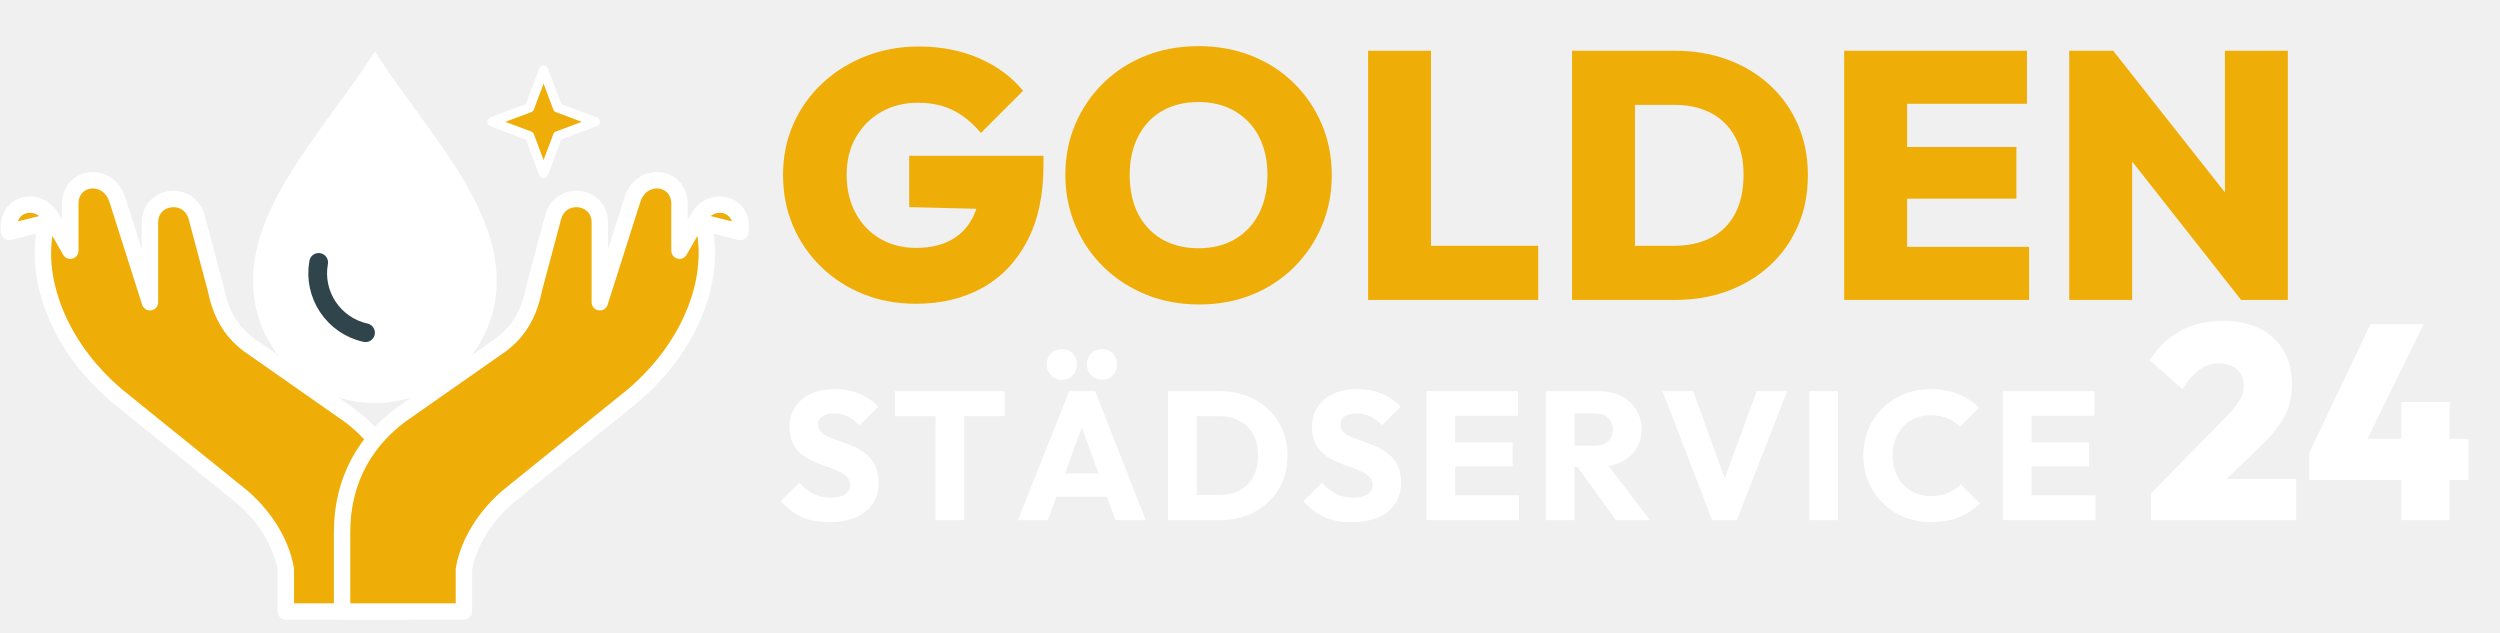
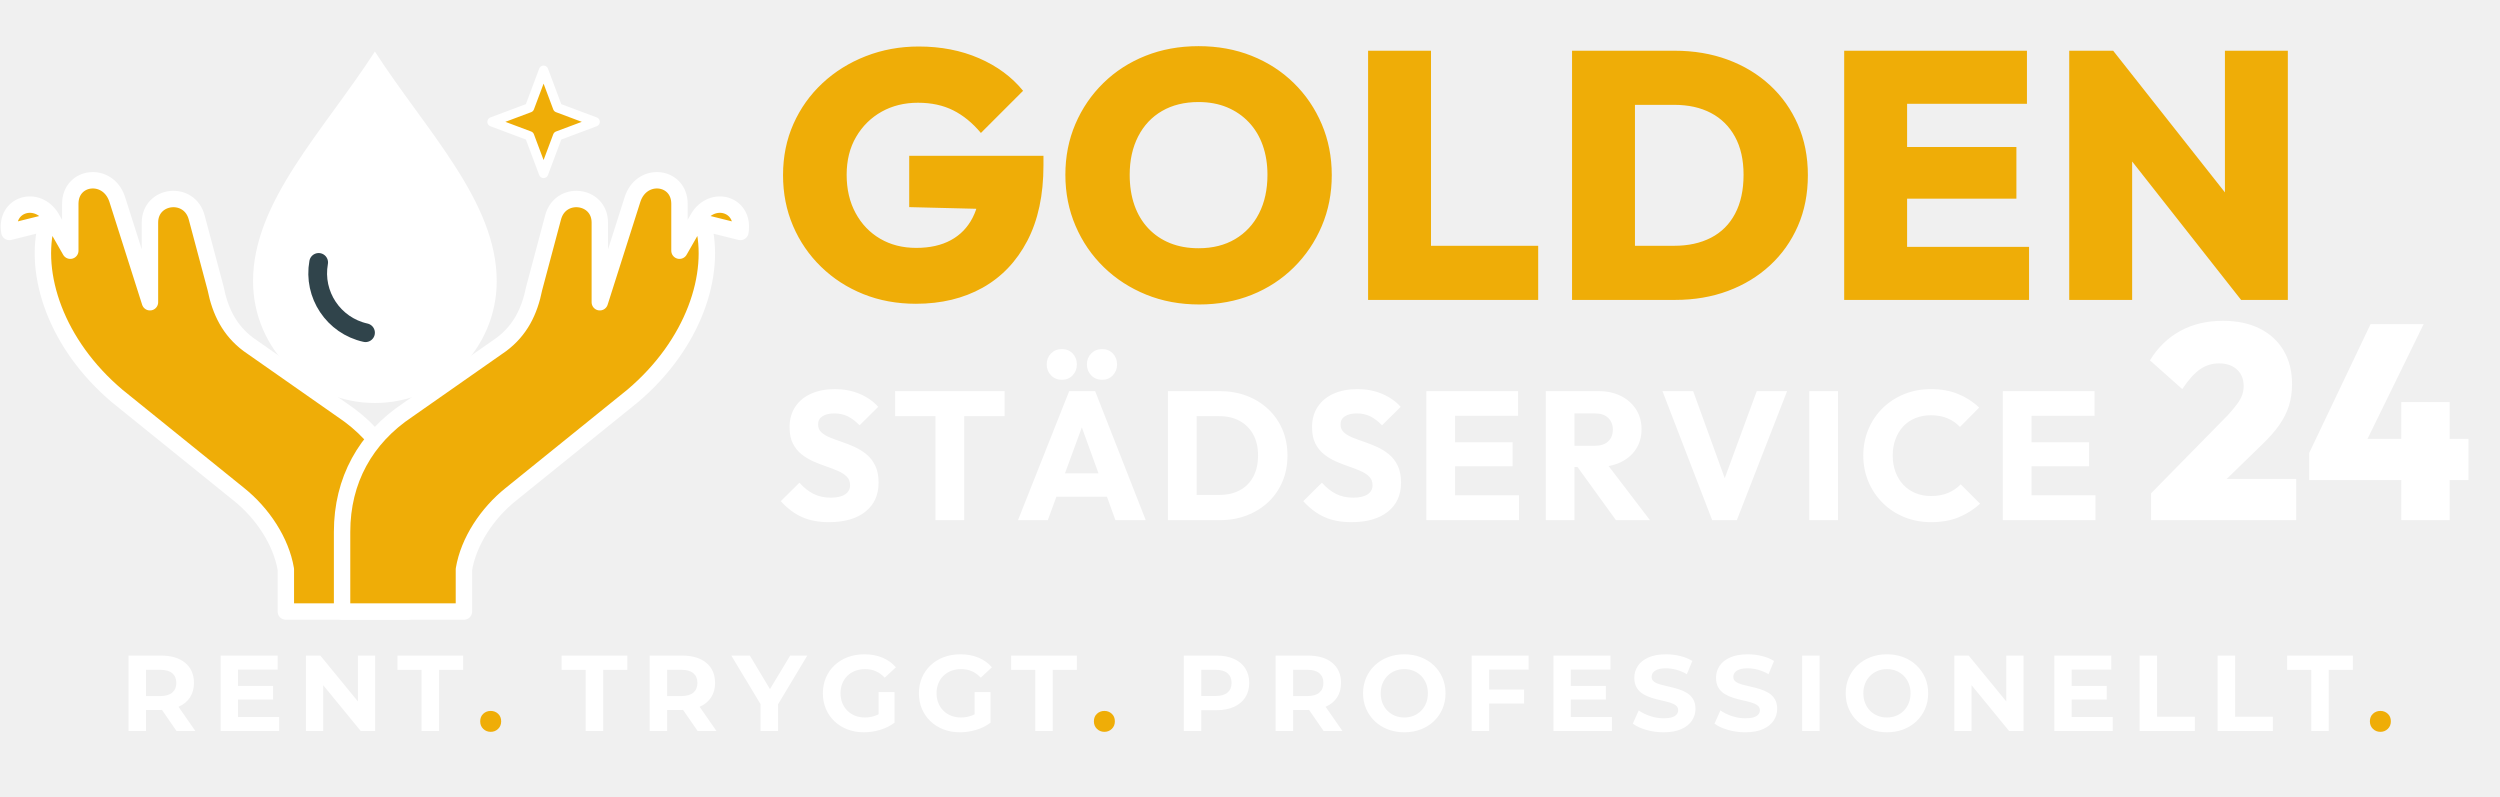
- <svg xmlns="http://www.w3.org/2000/svg" viewBox="0 0 1067 270" width="1067" height="270" role="img" aria-label="Golden Städservice 24">
+ <svg xmlns="http://www.w3.org/2000/svg" viewBox="0 0 1067 340" width="1067" height="340" role="img" aria-label="Golden Städservice 24 – Rent. Tryggt. Professionellt.">
  <g fill="#EFAD07" stroke="#FFFFFF" stroke-width="7" stroke-linejoin="round">
    <path d="M20 95c-6 22 4 52 30 74l52 42c10 8 18 20 20 32v18h52v-34c0-22-10-40-28-52l-40-28c-8-6-12-14-14-24l-8-30c-3-12-20-10-20 2v34l-14-44c-4-12-20-10-20 2v20l-8-14c-6-10-20-6-18 6z" />
    <path d="M300 95c6 22-4 52-30 74l-52 42c-10 8-18 20-20 32v18h-52v-34c0-22 10-40 28-52l40-28c8-6 12-14 14-24l8-30c3-12 20-10 20 2v34l14-44c4-12 20-10 20 2v20l8-14c6-10 20-6 18 6z" />
  </g>
  <path d="M160 22c22 34 52 64 52 98a52 52 0 0 1-104 0c0-34 30-64 52-98z" fill="#FFFFFF" />
  <path d="M136 112a26 26 0 0 0 20 30" fill="none" stroke="#0C232C" stroke-width="8" stroke-linecap="round" opacity=".85" />
  <path d="M232 30l6 16 16 6-16 6-6 16-6-16-16-6 16-6z" fill="#EFAD07" stroke="#FFFFFF" stroke-width="4" stroke-linejoin="round" />
  <path d="M390.9 129.65Q378.75 129.65 368.475 125.525Q358.2 121.4 350.475 113.9Q342.75 106.4 338.475 96.425Q334.2 86.45 334.2 74.75Q334.2 62.9 338.625 52.925Q343.05 42.95 351.0 35.525Q358.95 28.1 369.525 23.975Q380.1 19.85 392.1 19.85Q406.35 19.85 417.9 24.875Q429.45 29.9 436.65 38.75L418.65 56.75Q413.25 50.3 406.8 47.075Q400.35 43.85 391.8 43.85Q383.1 43.85 376.275 47.675Q369.45 51.5 365.4 58.4Q361.35 65.3 361.35 74.6Q361.35 83.9 365.175 90.95Q369.0 98.0 375.675 101.9Q382.35 105.8 391.05 105.8Q399.75 105.8 405.825 102.5Q411.9 99.2 415.125 92.9Q418.35 86.6 418.35 77.9L436.5 89.6L388.05 88.4V66.5H445.35V70.55Q445.35 89.6 438.45 102.8Q431.55 116.0 419.325 122.825Q407.1 129.65 390.9 129.65Z M511.85 129.95Q499.55 129.95 489.2 125.75Q478.85 121.55 471.125 114.05Q463.4 106.55 459.05 96.425Q454.7 86.3 454.7 74.6Q454.7 62.9 458.975 52.925Q463.25 42.95 470.9 35.45Q478.55 27.95 488.9 23.825Q499.25 19.7 511.55 19.7Q523.85 19.7 534.2 23.825Q544.55 27.95 552.2 35.45Q559.85 42.95 564.125 53.0Q568.4 63.05 568.4 74.75Q568.4 86.45 564.125 96.5Q559.85 106.55 552.2 114.125Q544.55 121.7 534.275 125.825Q524.0 129.95 511.85 129.95ZM511.55 105.95Q520.55 105.95 527.15 102.05Q533.75 98.15 537.35 91.1Q540.95 84.05 540.95 74.6Q540.95 67.7 538.925 62.0Q536.9 56.3 533.0 52.175Q529.1 48.05 523.7 45.8Q518.3 43.55 511.55 43.55Q502.55 43.55 495.95 47.375Q489.35 51.2 485.75 58.25Q482.15 65.3 482.15 74.6Q482.15 81.8 484.175 87.575Q486.2 93.35 490.1 97.475Q494.0 101.6 499.4 103.775Q504.8 105.95 511.55 105.95Z M583.9 128.0V21.65H610.75V128.0ZM605.2 128.0V104.9H656.5V128.0Z M689.1 128.0V104.9H714.6Q723.6 104.9 730.275 101.45Q736.95 98.0 740.55 91.175Q744.15 84.35 744.15 74.6Q744.15 65.0 740.475 58.325Q736.8 51.65 730.2 48.2Q723.6 44.75 714.6 44.75H687.9V21.65H714.75Q727.05 21.65 737.4 25.475Q747.75 29.3 755.4 36.35Q763.05 43.4 767.325 53.15Q771.6 62.9 771.6 74.75Q771.6 86.75 767.325 96.5Q763.05 106.25 755.4 113.3Q747.75 120.35 737.475 124.175Q727.2 128.0 715.05 128.0ZM670.95 128.0V21.65H697.8V128.0Z M787.1 128.0V21.65H813.95V128.0ZM808.4 128.0V105.35H866V128.0ZM808.4 84.8V62.75H860.6V84.8ZM808.4 44.3V21.65H865.1V44.3Z M883.15 128.0V21.65H901.9L910 43.4V128.0ZM956.5 128.0 894.4 49.1 901.9 21.65 964.15 100.55ZM956.5 128.0 949.6 105.65V21.65H976.45V128.0Z" fill="#EFAD07" />
  <path d="M353.84 222.858Q347.054 222.858 342.179 220.635Q337.304 218.412 333.248 213.888L341.204 206.01Q343.856 209.052 347.093 210.729Q350.33 212.406 354.62 212.406Q358.52 212.406 360.665 211.002Q362.81 209.598 362.81 207.102Q362.81 204.84 361.406 203.436Q360.002 202.032 357.701 201.018Q355.4 200.004 352.631 199.068Q349.862 198.132 347.132 196.923Q344.402 195.714 342.101 193.881Q339.8 192.048 338.396 189.279Q336.992 186.51 336.992 182.298Q336.992 177.228 339.449 173.562Q341.906 169.896 346.274 167.985Q350.642 166.074 356.336 166.074Q362.108 166.074 366.905 168.102Q371.702 170.13 374.822 173.64L366.866 181.518Q364.37 178.944 361.835 177.696Q359.3 176.448 356.102 176.448Q352.904 176.448 351.032 177.657Q349.16 178.866 349.16 181.128Q349.16 183.234 350.564 184.521Q351.968 185.808 354.269 186.744Q356.57 187.68 359.339 188.616Q362.108 189.552 364.838 190.8Q367.568 192.048 369.869 193.959Q372.17 195.87 373.574 198.795Q374.978 201.72 374.978 206.01Q374.978 213.888 369.362 218.373Q363.746 222.858 353.84 222.858Z M399.272 222.0V167.712H411.518V222.0ZM382.034 177.618V166.932H428.756V177.618Z M434.486 222.0 456.326 166.932H467.402L489.008 222.0H476.06L459.524 176.292H463.97L447.2 222.0ZM446.888 212.016V202.032H476.918V212.016ZM453.206 162.096Q450.398 162.096 448.565 160.185Q446.732 158.274 446.732 155.544Q446.732 152.736 448.565 150.864Q450.398 148.992 453.206 148.992Q456.014 148.992 457.808 150.864Q459.602 152.736 459.602 155.544Q459.602 158.274 457.808 160.185Q456.014 162.096 453.206 162.096ZM470.366 162.096Q467.558 162.096 465.725 160.185Q463.892 158.274 463.892 155.544Q463.892 152.736 465.725 150.864Q467.558 148.992 470.366 148.992Q473.174 148.992 474.968 150.864Q476.762 152.736 476.762 155.544Q476.762 158.274 474.968 160.185Q473.174 162.096 470.366 162.096Z M506.75 222.0V211.236H520.4Q525.392 211.236 529.136 209.247Q532.88 207.258 534.908 203.436Q536.936 199.614 536.936 194.388Q536.936 189.162 534.869 185.418Q532.802 181.674 529.097 179.646Q525.392 177.618 520.4 177.618H506.36V166.932H520.556Q526.796 166.932 532.061 168.921Q537.326 170.91 541.265 174.615Q545.204 178.32 547.349 183.351Q549.494 188.382 549.494 194.466Q549.494 200.472 547.349 205.542Q545.204 210.612 541.304 214.278Q537.404 217.944 532.139 219.972Q526.874 222.0 520.712 222.0ZM498.482 222.0V166.932H510.728V222.0Z M576.83 222.858Q570.044 222.858 565.169 220.635Q560.294 218.412 556.238 213.888L564.194 206.01Q566.846 209.052 570.083 210.729Q573.32 212.406 577.61 212.406Q581.51 212.406 583.655 211.002Q585.8 209.598 585.8 207.102Q585.8 204.84 584.396 203.436Q582.992 202.032 580.691 201.018Q578.39 200.004 575.621 199.068Q572.852 198.132 570.122 196.923Q567.392 195.714 565.091 193.881Q562.79 192.048 561.386 189.279Q559.982 186.51 559.982 182.298Q559.982 177.228 562.439 173.562Q564.896 169.896 569.264 167.985Q573.632 166.074 579.326 166.074Q585.098 166.074 589.895 168.102Q594.692 170.13 597.812 173.64L589.856 181.518Q587.36 178.944 584.825 177.696Q582.29 176.448 579.092 176.448Q575.894 176.448 574.022 177.657Q572.15 178.866 572.15 181.128Q572.15 183.234 573.554 184.521Q574.958 185.808 577.259 186.744Q579.56 187.68 582.329 188.616Q585.098 189.552 587.828 190.8Q590.558 192.048 592.859 193.959Q595.16 195.87 596.564 198.795Q597.968 201.72 597.968 206.01Q597.968 213.888 592.352 218.373Q586.736 222.858 576.83 222.858Z M608.768 222.0V166.932H621.014V222.0ZM618.128 222.0V211.392H648.314V222.0ZM618.128 198.99V188.772H645.584V198.99ZM618.128 177.462V166.932H647.924V177.462Z M669.098 199.302V190.254H680.72Q684.386 190.254 686.375 188.382Q688.364 186.51 688.364 183.312Q688.364 180.348 686.414 178.398Q684.464 176.448 680.798 176.448H669.098V166.932H682.202Q687.662 166.932 691.796 168.999Q695.93 171.066 698.27 174.732Q700.61 178.398 700.61 183.156Q700.61 187.992 698.27 191.619Q695.93 195.246 691.718 197.274Q687.506 199.302 681.812 199.302ZM659.738 222.0V166.932H671.984V222.0ZM689.69 222.0 672.53 198.288 683.762 195.246 704.198 222.0Z M730.754 222.0 709.538 166.932H722.642L738.788 211.47H733.406L749.786 166.932H762.734L741.284 222.0Z M772.208 222.0V166.932H784.454V222.0Z M824.192 222.858Q818.03 222.858 812.765 220.713Q807.5 218.568 803.561 214.668Q799.622 210.768 797.438 205.581Q795.254 200.394 795.254 194.388Q795.254 188.382 797.438 183.195Q799.622 178.008 803.522 174.186Q807.422 170.364 812.687 168.219Q817.952 166.074 824.114 166.074Q830.666 166.074 835.775 168.18Q840.884 170.286 844.706 173.952L836.516 182.22Q834.332 179.88 831.251 178.554Q828.17 177.228 824.114 177.228Q820.526 177.228 817.523 178.437Q814.52 179.646 812.375 181.908Q810.23 184.17 809.021 187.368Q807.812 190.566 807.812 194.388Q807.812 198.288 809.021 201.486Q810.23 204.684 812.375 206.946Q814.52 209.208 817.523 210.456Q820.526 211.704 824.114 211.704Q828.326 211.704 831.446 210.378Q834.566 209.052 836.828 206.712L845.096 214.98Q841.118 218.646 836.009 220.752Q830.9 222.858 824.192 222.858Z M854.804 222.0V166.932H867.05V222.0ZM864.164 222.0V211.392H894.35V222.0ZM864.164 198.99V188.772H891.62V198.99ZM864.164 177.462V166.932H893.96V177.462Z" fill="#FFFFFF" />
  <path d="M918.066 210.554 950.87 177.16Q953.23 174.564 954.764 172.499Q956.298 170.434 956.947 168.605Q957.596 166.776 957.596 164.77Q957.596 160.286 954.705 157.69Q951.814 155.094 947.094 155.094Q942.61 155.094 938.952 157.631Q935.294 160.168 931.4 166.068L917.594 153.796Q922.668 145.536 930.574 141.229Q938.48 136.922 948.746 136.922Q957.832 136.922 964.44 140.226Q971.048 143.53 974.647 149.607Q978.246 155.684 978.246 163.944Q978.246 168.9 976.948 173.089Q975.65 177.278 972.818 181.349Q969.986 185.42 965.266 189.904L943.554 211.026ZM918.066 222.0V210.554L935.648 204.418H980.016V222.0Z M985.562 193.326 1011.758 138.338H1034.414L1007.51 193.326ZM985.562 204.89V193.326L991.698 187.308H1053.53V204.89ZM1024.856 222.0V171.614H1045.506V222.0Z" fill="#FFFFFF" />
+   <path d="M54.855 312.0V279.8H68.592Q75.332 279.8 79.057 282.913Q82.782 286.027 82.782 291.472Q82.782 295.059 81.085 297.653Q79.389 300.247 76.252 301.631Q73.116 303.016 68.774 303.016H58.993L62.324 299.775V312.0ZM75.35 312.0 67.271 300.298H75.246L83.389 312.0ZM62.324 300.582 58.993 297.076H68.39Q71.81 297.076 73.529 295.592Q75.248 294.108 75.248 291.472Q75.248 288.808 73.529 287.338Q71.81 285.868 68.39 285.868H58.993L62.324 282.334Z M94.185 312.0V279.8H118.499V285.795H101.581V306.005H119.125V312.0ZM101.04 298.553V292.759H116.557V298.553Z M130.571 312.0V279.8H136.719L155.732 303.004H152.758V279.8H160.118V312.0H153.969L134.957 288.796H137.931V312.0Z M179.917 312.0V285.886H169.627V279.8H197.678V285.886H187.387V312.0Z  M249.975 312.0V285.886H239.685V279.8H267.736V285.886H257.445V312.0Z M277.265 312.0V279.8H291.002Q297.742 279.8 301.467 282.913Q305.192 286.027 305.192 291.472Q305.192 295.059 303.495 297.653Q301.799 300.247 298.662 301.631Q295.526 303.016 291.184 303.016H281.403L284.734 299.775V312.0ZM297.76 312.0 289.681 300.298H297.656L305.799 312.0ZM284.734 300.582 281.403 297.076H290.8Q294.22 297.076 295.939 295.592Q297.658 294.108 297.658 291.472Q297.658 288.808 295.939 287.338Q294.22 285.868 290.8 285.868H281.403L284.734 282.334Z M324.597 312.0V298.849L326.304 303.365L312.12 279.8H320.049L330.883 297.867H326.35L337.248 279.8H344.544L330.396 303.365L332.067 298.849V312.0Z M368.743 312.542Q364.944 312.542 361.738 311.323Q358.532 310.104 356.173 307.864Q353.813 305.623 352.507 302.583Q351.201 299.543 351.201 295.9Q351.201 292.257 352.507 289.217Q353.813 286.177 356.196 283.936Q358.578 281.696 361.802 280.477Q365.026 279.258 368.889 279.258Q373.174 279.258 376.604 280.674Q380.033 282.09 382.36 284.802L377.607 289.227Q375.839 287.368 373.777 286.471Q371.715 285.574 369.247 285.574Q366.926 285.574 364.991 286.32Q363.056 287.067 361.656 288.444Q360.255 289.821 359.495 291.709Q358.735 293.598 358.735 295.9Q358.735 298.138 359.495 300.036Q360.255 301.933 361.656 303.324Q363.056 304.715 364.959 305.471Q366.862 306.226 369.165 306.226Q371.393 306.226 373.474 305.508Q375.555 304.79 377.561 303.077L381.774 308.448Q379.135 310.453 375.668 311.498Q372.201 312.542 368.743 312.542ZM381.774 308.448 374.98 307.484V295.387H381.774Z M409.729 312.542Q405.93 312.542 402.724 311.323Q399.518 310.104 397.159 307.864Q394.799 305.623 393.493 302.583Q392.187 299.543 392.187 295.9Q392.187 292.257 393.493 289.217Q394.799 286.177 397.182 283.936Q399.564 281.696 402.788 280.477Q406.012 279.258 409.875 279.258Q414.16 279.258 417.59 280.674Q421.019 282.09 423.346 284.802L418.593 289.227Q416.825 287.368 414.763 286.471Q412.701 285.574 410.233 285.574Q407.912 285.574 405.977 286.32Q404.042 287.067 402.642 288.444Q401.241 289.821 400.481 291.709Q399.721 293.598 399.721 295.9Q399.721 298.138 400.481 300.036Q401.241 301.933 402.642 303.324Q404.042 304.715 405.945 305.471Q407.848 306.226 410.151 306.226Q412.379 306.226 414.46 305.508Q416.541 304.79 418.547 303.077L422.76 308.448Q420.121 310.453 416.654 311.498Q413.187 312.542 409.729 312.542ZM422.76 308.448 415.966 307.484V295.387H422.76Z M441.841 312.0V285.886H431.551V279.8H459.602V285.886H449.311V312.0Z  M505.241 312.0V279.8H519.16Q523.502 279.8 526.638 281.203Q529.775 282.605 531.471 285.231Q533.168 287.857 533.168 291.472Q533.168 295.059 531.471 297.676Q529.775 300.293 526.638 301.705Q523.502 303.117 519.16 303.117H509.379L512.71 299.775V312.0ZM512.71 300.582 509.379 297.048H518.776Q522.196 297.048 523.915 295.578Q525.634 294.108 525.634 291.472Q525.634 288.808 523.915 287.338Q522.196 285.868 518.776 285.868H509.379L512.71 282.334Z M544.433 312.0V279.8H558.17Q564.91 279.8 568.635 282.913Q572.36 286.027 572.36 291.472Q572.36 295.059 570.663 297.653Q568.967 300.247 565.83 301.631Q562.694 303.016 558.352 303.016H548.571L551.902 299.775V312.0ZM564.928 312.0 556.849 300.298H564.824L572.967 312.0ZM551.902 300.582 548.571 297.076H557.968Q561.388 297.076 563.107 295.592Q564.826 294.108 564.826 291.472Q564.826 288.808 563.107 287.338Q561.388 285.868 557.968 285.868H548.571L551.902 282.334Z M599.383 312.542Q595.581 312.542 592.351 311.3Q589.121 310.058 586.752 307.808Q584.384 305.559 583.068 302.526Q581.753 299.493 581.753 295.891Q581.753 292.29 583.068 289.269Q584.384 286.249 586.756 283.991Q589.128 281.734 592.347 280.496Q595.566 279.258 599.368 279.258Q603.185 279.258 606.388 280.491Q609.592 281.724 611.958 283.973Q614.324 286.221 615.639 289.251Q616.955 292.281 616.955 295.894Q616.955 299.507 615.639 302.547Q614.324 305.587 611.958 307.831Q609.592 310.076 606.388 311.309Q603.185 312.542 599.383 312.542ZM599.367 306.226Q601.524 306.226 603.351 305.476Q605.177 304.725 606.539 303.347Q607.901 301.97 608.661 300.078Q609.421 298.186 609.421 295.892Q609.421 293.598 608.664 291.716Q607.907 289.835 606.544 288.456Q605.181 287.077 603.353 286.325Q601.526 285.574 599.369 285.574Q597.211 285.574 595.377 286.326Q593.542 287.078 592.174 288.459Q590.806 289.84 590.047 291.724Q589.287 293.607 589.287 295.891Q589.287 298.175 590.045 300.067Q590.804 301.959 592.169 303.346Q593.535 304.733 595.372 305.48Q597.21 306.226 599.367 306.226Z M628.107 312.0V279.8H652.421V285.795H635.576V312.0ZM635.007 300.28V294.285H650.479V300.28Z M663.021 312.0V279.8H687.335V285.795H670.417V306.005H687.961V312.0ZM669.876 298.553V292.759H685.393V298.553Z M709.997 312.542Q706.143 312.542 702.593 311.511Q699.043 310.48 696.883 308.841L699.407 303.205Q701.458 304.678 704.301 305.622Q707.143 306.565 710.033 306.565Q712.264 306.565 713.619 306.123Q714.974 305.68 715.61 304.9Q716.246 304.12 716.246 303.124Q716.246 301.834 715.224 301.064Q714.203 300.295 712.546 299.811Q710.89 299.327 708.893 298.894Q706.896 298.462 704.89 297.832Q702.884 297.202 701.227 296.185Q699.571 295.169 698.549 293.499Q697.528 291.83 697.528 289.254Q697.528 286.514 699.012 284.247Q700.497 281.98 703.513 280.619Q706.529 279.258 711.108 279.258Q714.124 279.258 717.076 279.976Q720.028 280.694 722.281 282.092L719.958 287.738Q717.733 286.458 715.46 285.846Q713.188 285.235 711.044 285.235Q708.869 285.235 707.505 285.733Q706.141 286.231 705.528 287.051Q704.915 287.872 704.915 288.896Q704.915 290.168 705.936 290.929Q706.958 291.689 708.614 292.15Q710.271 292.611 712.277 293.048Q714.283 293.486 716.28 294.102Q718.277 294.718 719.933 295.721Q721.59 296.723 722.611 298.384Q723.633 300.044 723.633 302.574Q723.633 305.268 722.134 307.535Q720.636 309.802 717.615 311.172Q714.595 312.542 709.997 312.542Z M744.865 312.542Q741.011 312.542 737.461 311.511Q733.911 310.48 731.751 308.841L734.275 303.205Q736.326 304.678 739.169 305.622Q742.011 306.565 744.901 306.565Q747.132 306.565 748.487 306.123Q749.842 305.68 750.478 304.9Q751.114 304.12 751.114 303.124Q751.114 301.834 750.092 301.064Q749.071 300.295 747.414 299.811Q745.758 299.327 743.761 298.894Q741.764 298.462 739.758 297.832Q737.752 297.202 736.095 296.185Q734.439 295.169 733.417 293.499Q732.396 291.83 732.396 289.254Q732.396 286.514 733.88 284.247Q735.365 281.98 738.381 280.619Q741.397 279.258 745.976 279.258Q748.992 279.258 751.944 279.976Q754.896 280.694 757.149 282.092L754.826 287.738Q752.601 286.458 750.328 285.846Q748.056 285.235 745.912 285.235Q743.737 285.235 742.373 285.733Q741.009 286.231 740.396 287.051Q739.783 287.872 739.783 288.896Q739.783 290.168 740.804 290.929Q741.826 291.689 743.482 292.15Q745.139 292.611 747.145 293.048Q749.151 293.486 751.148 294.102Q753.145 294.718 754.801 295.721Q756.458 296.723 757.479 298.384Q758.501 300.044 758.501 302.574Q758.501 305.268 757.002 307.535Q755.504 309.802 752.483 311.172Q749.463 312.542 744.865 312.542Z M769.143 312.0V279.8H776.612V312.0Z M805.371 312.542Q801.569 312.542 798.339 311.3Q795.109 310.058 792.74 307.808Q790.372 305.559 789.056 302.526Q787.741 299.493 787.741 295.891Q787.741 292.29 789.056 289.269Q790.372 286.249 792.744 283.991Q795.116 281.734 798.335 280.496Q801.554 279.258 805.356 279.258Q809.173 279.258 812.376 280.491Q815.58 281.724 817.946 283.973Q820.312 286.221 821.627 289.251Q822.943 292.281 822.943 295.894Q822.943 299.507 821.627 302.547Q820.312 305.587 817.946 307.831Q815.58 310.076 812.376 311.309Q809.173 312.542 805.371 312.542ZM805.355 306.226Q807.512 306.226 809.339 305.476Q811.165 304.725 812.527 303.347Q813.889 301.97 814.649 300.078Q815.409 298.186 815.409 295.892Q815.409 293.598 814.652 291.716Q813.895 289.835 812.532 288.456Q811.169 287.077 809.341 286.325Q807.514 285.574 805.357 285.574Q803.199 285.574 801.365 286.326Q799.53 287.078 798.162 288.459Q796.794 289.84 796.035 291.724Q795.275 293.607 795.275 295.891Q795.275 298.175 796.033 300.067Q796.792 301.959 798.157 303.346Q799.523 304.733 801.36 305.48Q803.198 306.226 805.355 306.226Z M834.095 312.0V279.8H840.243L859.256 303.004H856.282V279.8H863.642V312.0H857.493L838.481 288.796H841.455V312.0Z M876.783 312.0V279.8H901.097V285.795H884.179V306.005H901.723V312.0ZM883.638 298.553V292.759H899.155V298.553Z M913.169 312.0V279.8H920.638V305.914H936.756V312.0Z M946.473 312.0V279.8H953.942V305.914H970.06V312.0Z M986.435 312.0V285.886H976.145V279.8H1004.196V285.886H993.905V312.0Z" fill="#FFFFFF" />
+   <path d="M209.439 312.349Q207.557 312.349 206.253 311.086Q204.949 309.824 204.949 307.868Q204.949 305.866 206.253 304.645Q207.557 303.423 209.439 303.423Q211.294 303.423 212.598 304.645Q213.901 305.866 213.901 307.868Q213.901 309.824 212.598 311.086Q211.294 312.349 209.439 312.349Z M471.363 312.349Q469.481 312.349 468.177 311.086Q466.873 309.824 466.873 307.868Q466.873 305.866 468.177 304.645Q469.481 303.423 471.363 303.423Q473.218 303.423 474.522 304.645Q475.825 305.866 475.825 307.868Q475.825 309.824 474.522 311.086Q473.218 312.349 471.363 312.349Z M1015.957 312.349Q1014.075 312.349 1012.771 311.086Q1011.467 309.824 1011.467 307.868Q1011.467 305.866 1012.771 304.645Q1014.075 303.423 1015.957 303.423Q1017.812 303.423 1019.116 304.645Q1020.419 305.866 1020.419 307.868Q1020.419 309.824 1019.116 311.086Q1017.812 312.349 1015.957 312.349Z" fill="#EFAD07" />
</svg>
